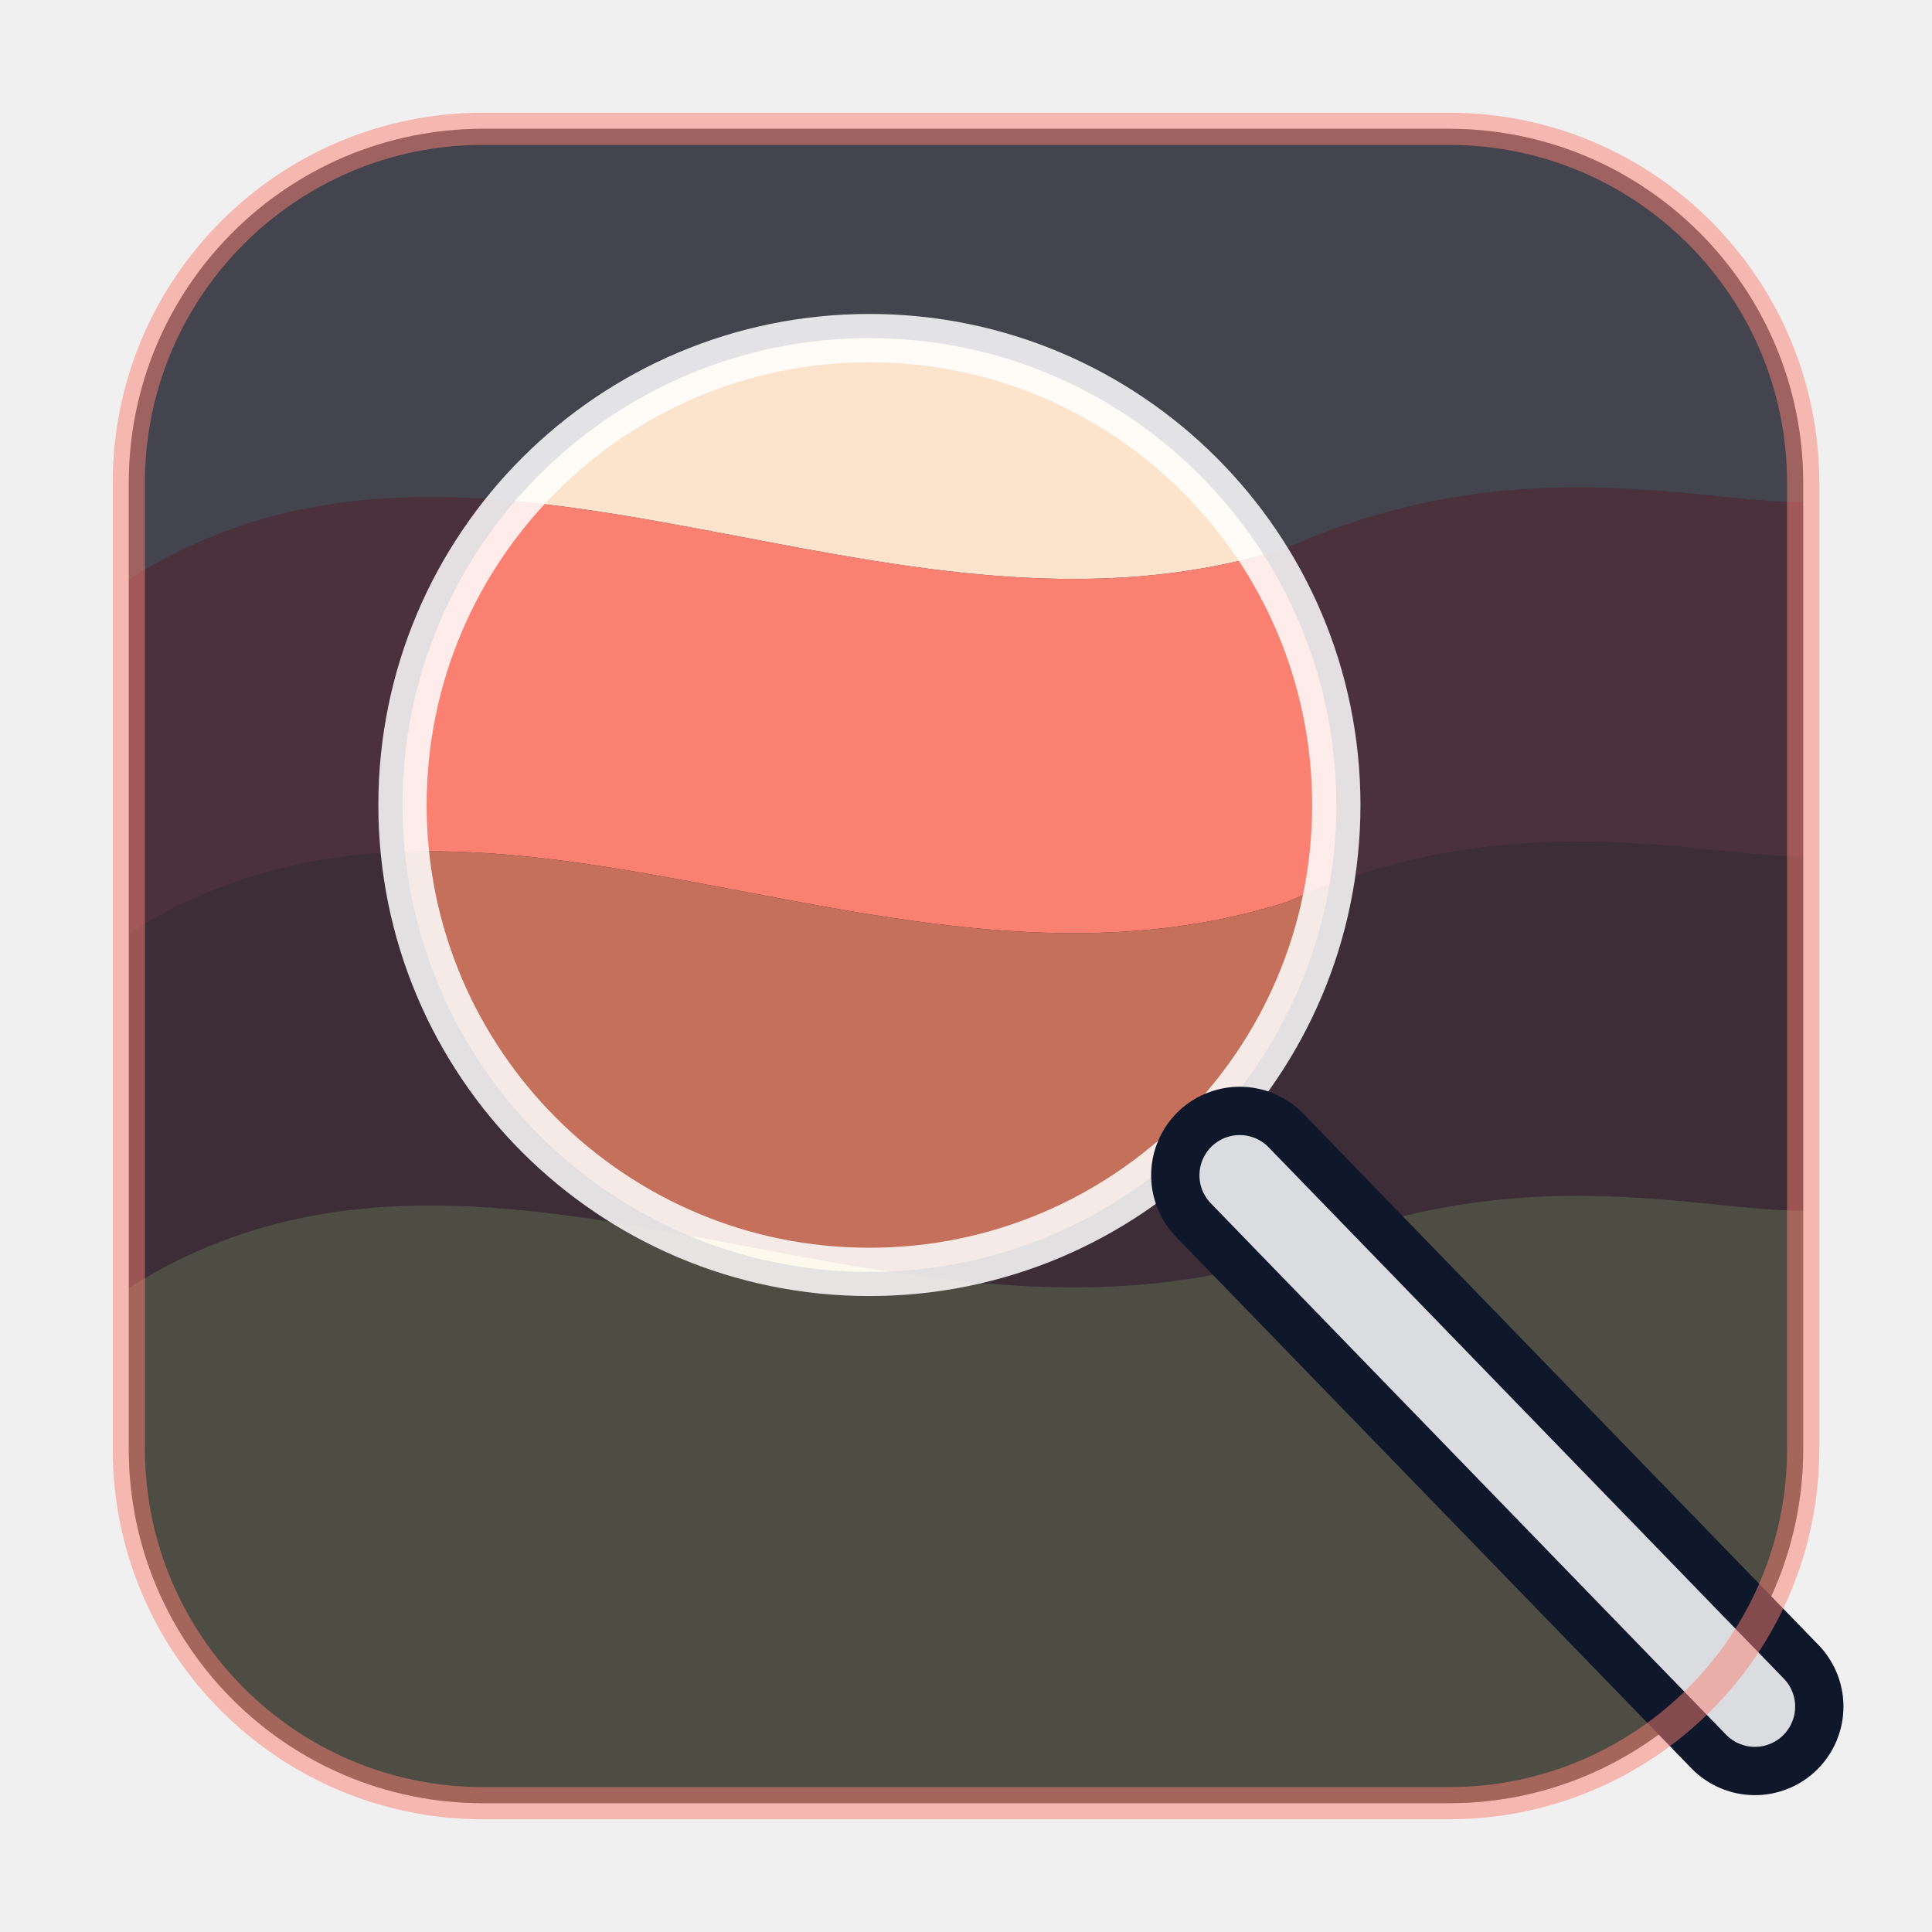
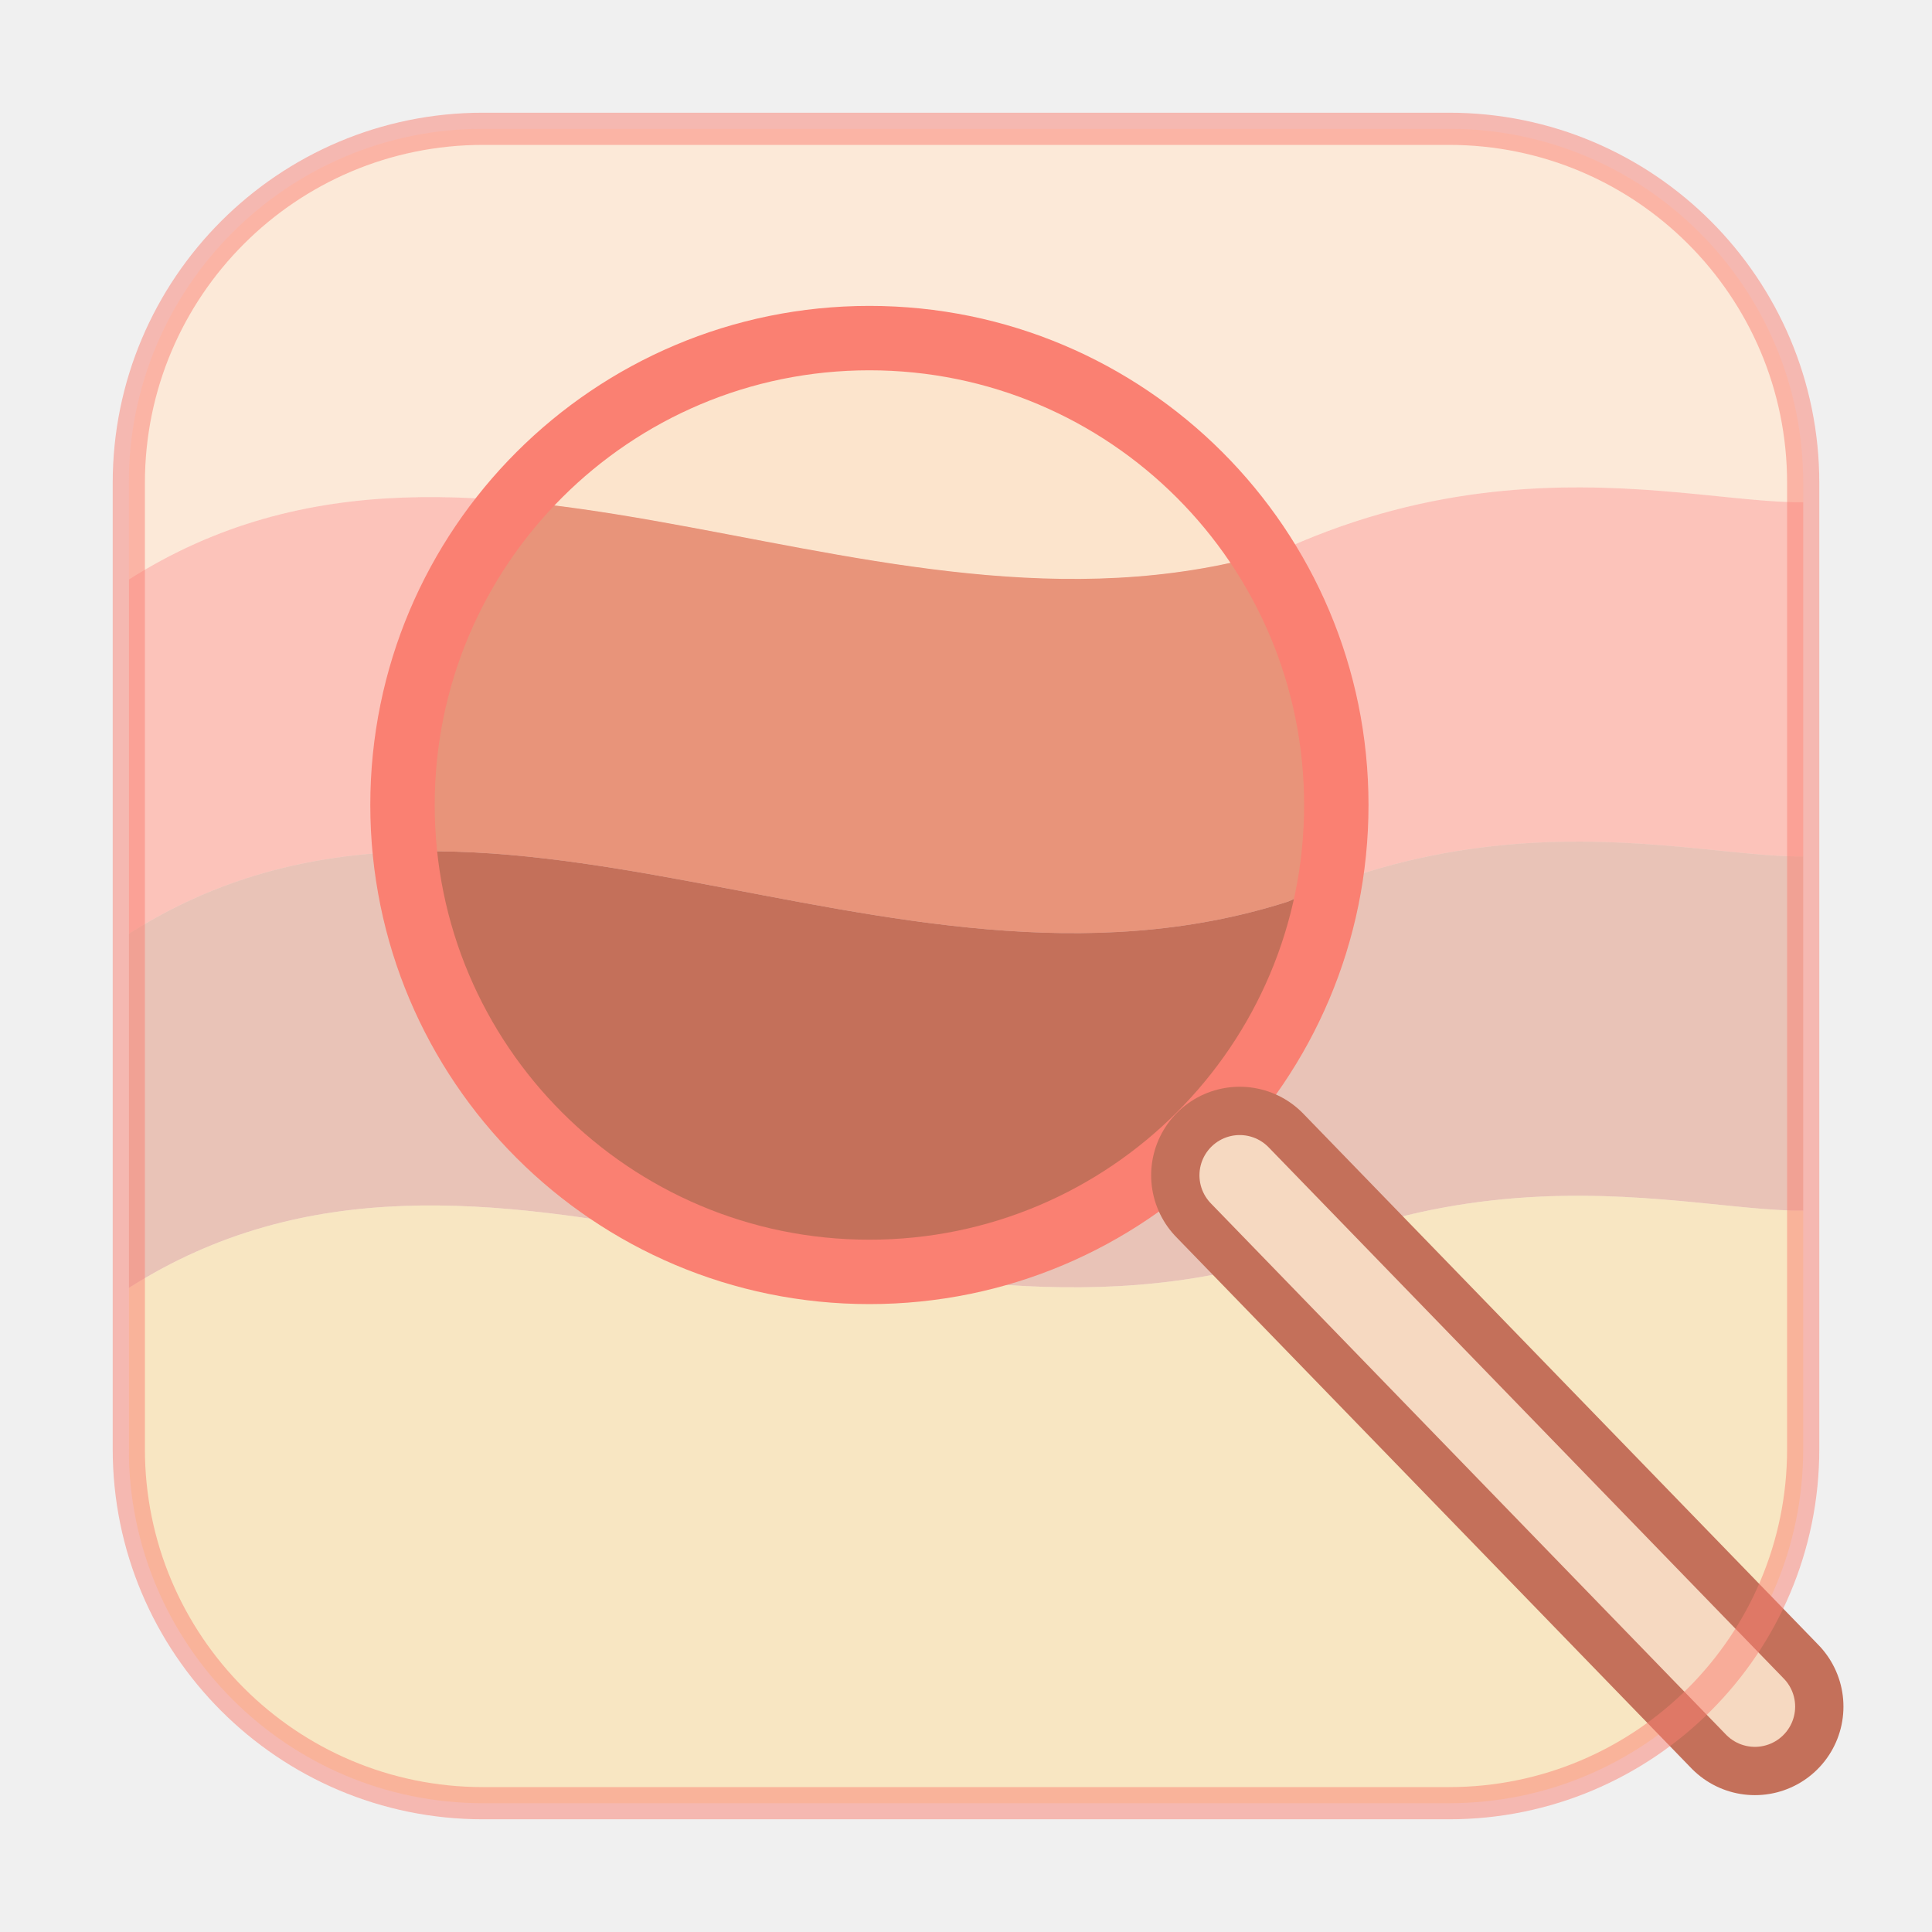
<svg xmlns="http://www.w3.org/2000/svg" width="120" height="120" viewBox="0 0 120 120" fill="none">
  <defs>
    <clipPath id="lc">
      <rect x="8" y="8" width="104" height="104" rx="22" />
    </clipPath>
    <clipPath id="gc">
      <circle cx="54" cy="50" r="29" />
    </clipPath>
  </defs>
-   <rect x="8" y="8" width="104" height="104" rx="22" fill="#0f172a" />
-   <path d="M8 36 C30 22 55 42 80 34 C98 26 112 34 116 30 L116 8 L8 8 Z" fill="#fce4cc" opacity="0.22" clip-path="url(#lc)" />
-   <path d="M8 58 C30 44 55 64 80 56 C98 48 112 56 116 52 L116 30 C112 34 98 26 80 34 C55 42 30 22 8 36 Z" fill="#FA8072" opacity="0.25" clip-path="url(#lc)" />
-   <path d="M8 80 C30 66 55 86 80 78 C98 70 112 78 116 74 L116 52 C112 56 98 48 80 56 C55 64 30 44 8 58 Z" fill="#c4705a" opacity="0.25" clip-path="url(#lc)" />
-   <path d="M8 116 L116 116 L116 74 C112 78 98 70 80 78 C55 86 30 66 8 80 Z" fill="#f0d888" opacity="0.28" clip-path="url(#lc)" />
+   <rect x="8" y="8" width="104" height="104" rx="22" fill="#fdf0ea" />
+   <path d="M8 36 C30 22 55 42 80 34 C98 26 112 34 116 30 L116 8 L8 8 Z" fill="#fce4cc" opacity="0.6" clip-path="url(#lc)" />
+   <path d="M8 58 C30 44 55 64 80 56 C98 48 112 56 116 52 L116 30 C112 34 98 26 80 34 C55 42 30 22 8 36 Z" fill="#FA8072" opacity="0.4" clip-path="url(#lc)" />
+   <path d="M8 80 C30 66 55 86 80 78 C98 70 112 78 116 74 L116 52 C112 56 98 48 80 56 C55 64 30 44 8 58 Z" fill="#c4705a" opacity="0.35" clip-path="url(#lc)" />
+   <path d="M8 116 L116 116 L116 74 C112 78 98 70 80 78 C55 86 30 66 8 80 Z" fill="#f0d888" opacity="0.4" clip-path="url(#lc)" />
  <path d="M8 36 C30 22 55 42 80 34 C98 26 112 34 116 30 L116 8 L8 8 Z" fill="#fce4cc" clip-path="url(#gc)" />
-   <path d="M8 58 C30 44 55 64 80 56 C98 48 112 56 116 52 L116 30 C112 34 98 26 80 34 C55 42 30 22 8 36 Z" fill="#FA8072" clip-path="url(#gc)" />
+   <path d="M8 58 C30 44 55 64 80 56 C98 48 112 56 116 52 L116 30 C112 34 98 26 80 34 C55 42 30 22 8 36 Z" fill="#e8947a" clip-path="url(#gc)" />
  <path d="M8 80 C30 66 55 86 80 78 C98 70 112 78 116 74 L116 52 C112 56 98 48 80 56 C55 64 30 44 8 58 Z" fill="#c4705a" clip-path="url(#gc)" />
  <path d="M8 116 L116 116 L116 74 C112 78 98 70 80 78 C55 86 30 66 8 80 Z" fill="#f0d888" clip-path="url(#gc)" />
-   <circle cx="54" cy="50" r="29" stroke="rgba(255,255,255,0.85)" stroke-width="3" fill="none" />
-   <line x1="77" y1="73" x2="109" y2="106" stroke="#0f172a" stroke-width="11" stroke-linecap="round" />
-   <line x1="77" y1="73" x2="109" y2="106" stroke="white" stroke-width="5" stroke-linecap="round" opacity="0.85" />
+   <circle cx="54" cy="50" r="29" stroke="#FA8072" stroke-width="4" fill="none" />
+   <line x1="77" y1="73" x2="109" y2="106" stroke="#c4705a" stroke-width="11" stroke-linecap="round" />
+   <line x1="77" y1="73" x2="109" y2="106" stroke="#fce4cc" stroke-width="5" stroke-linecap="round" opacity="0.9" />
  <rect x="8" y="8" width="104" height="104" rx="22" stroke="#FA8072" stroke-width="2" fill="none" opacity="0.5" />
</svg>
